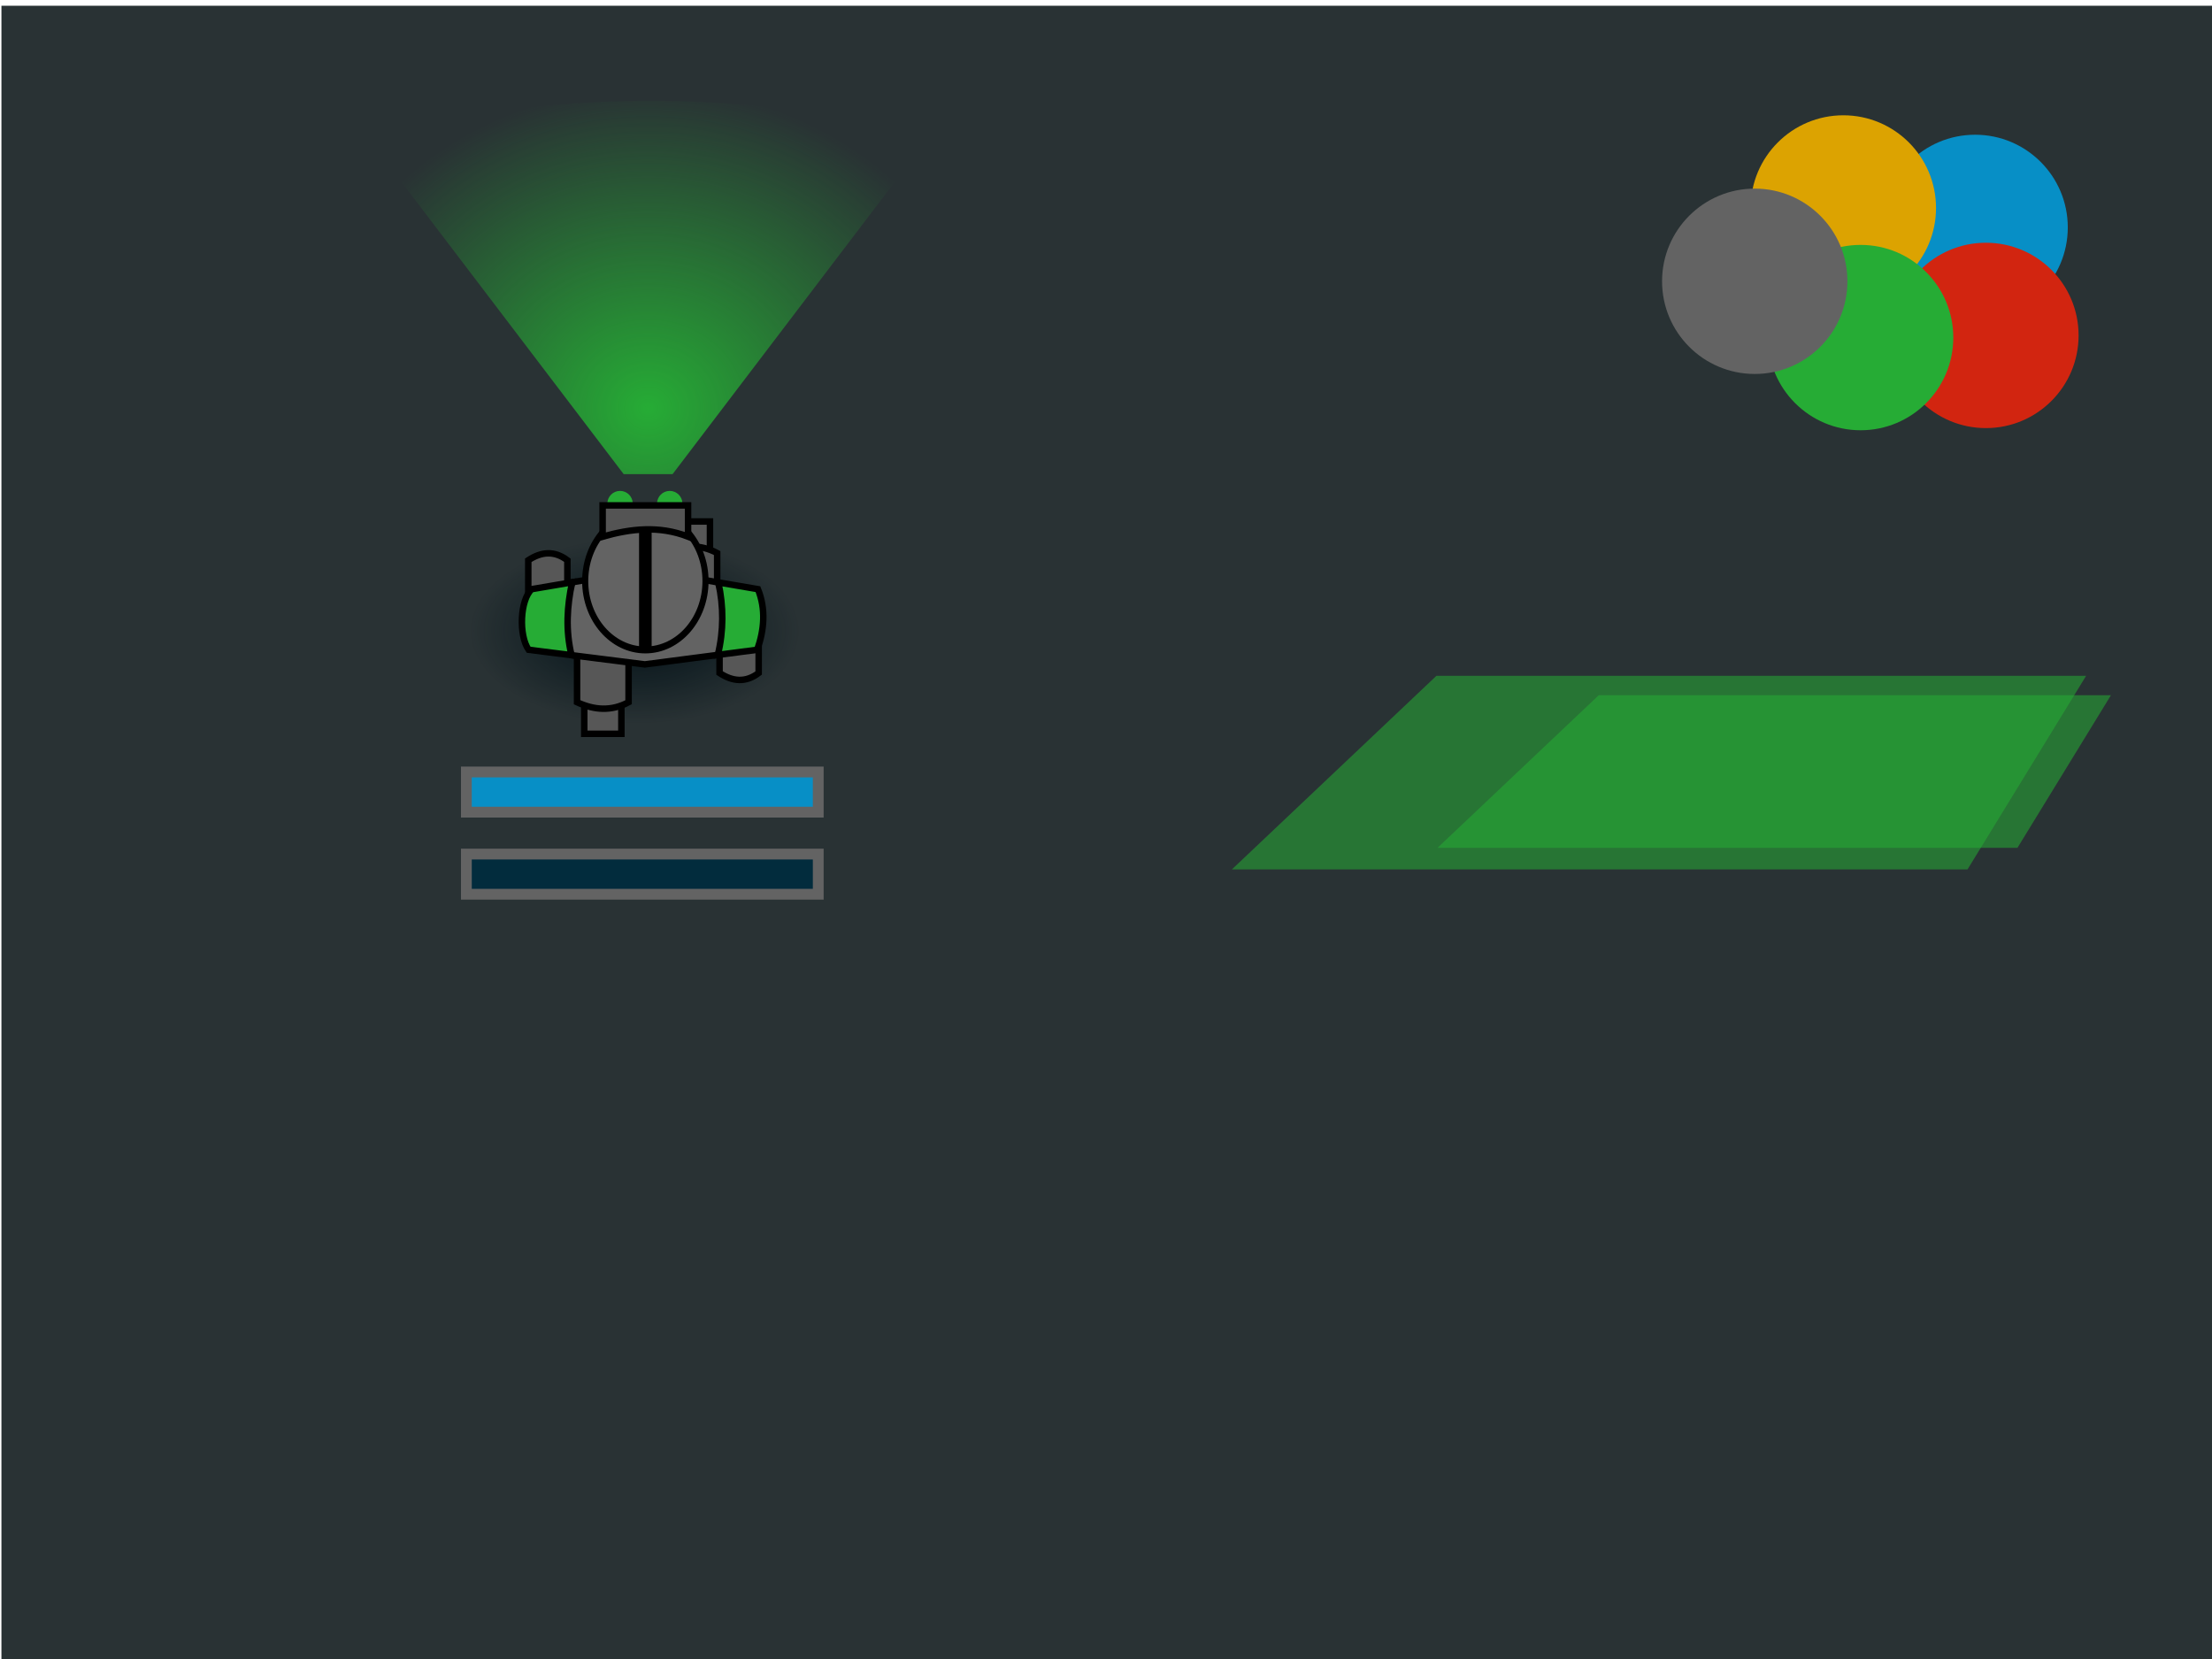
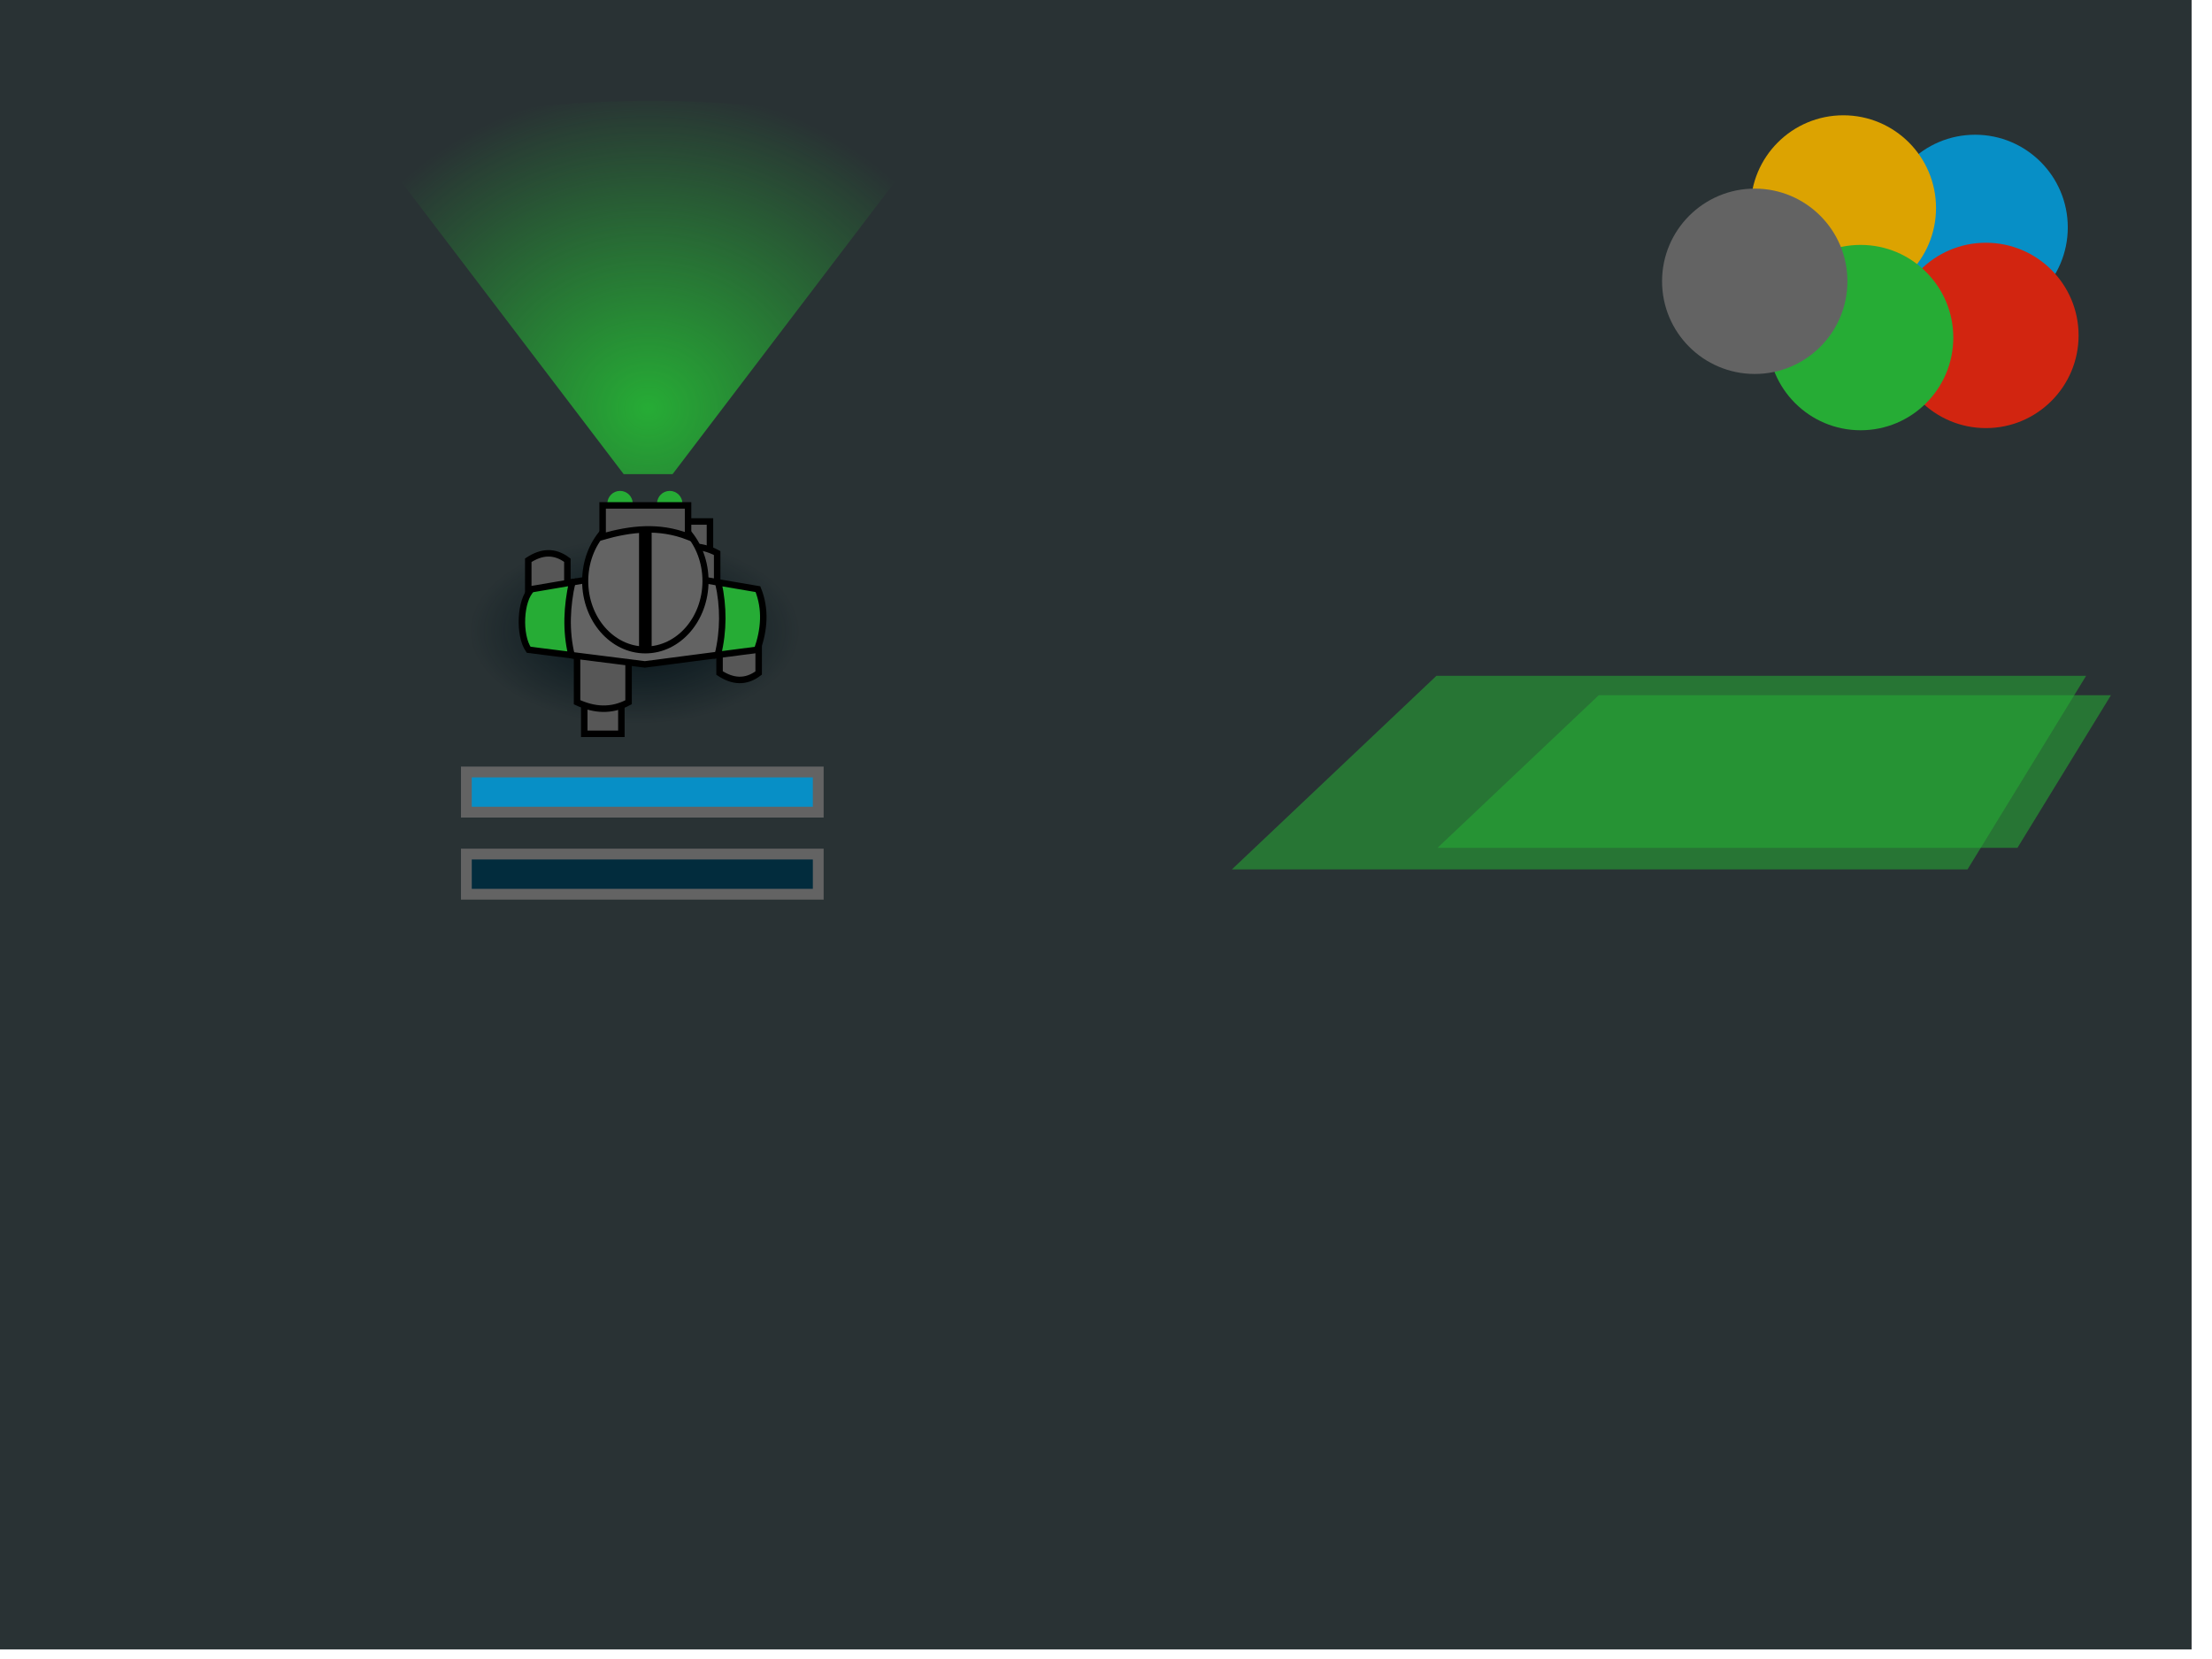
<svg xmlns="http://www.w3.org/2000/svg" xmlns:xlink="http://www.w3.org/1999/xlink" width="1024px" height="768px" id="svg2985" version="1.1">
  <defs id="defs2987">
+     <linearGradient id="linearGradient4071">
+       <stop style="stop-color:#ffffff;stop-opacity:1;" offset="0" id="stop4073" />
+       <stop id="stop4079" offset="0.5" style="stop-color:#ffffff;stop-opacity:0.764;" />
+       <stop style="stop-color:#ffffff;stop-opacity:0;" offset="1" id="stop4075" />
+     </linearGradient>
+     <linearGradient id="linearGradient4061">
+       <stop style="stop-color:#ffffff;stop-opacity:1;" offset="0" id="stop4063" />
+       <stop style="stop-color:#ffffff;stop-opacity:0;" offset="1" id="stop4065" />
+     </linearGradient>
+     <linearGradient id="linearGradient3903">
+       <stop style="stop-color:#ffffff;stop-opacity:0.435;" offset="0" id="stop3905" />
+       <stop style="stop-color:#ffffff;stop-opacity:0;" offset="1" id="stop3907" />
+     </linearGradient>
+     <linearGradient id="linearGradient3804">
+       <stop style="stop-color:#ffffff;stop-opacity:1;" offset="0" id="stop3806" />
+       <stop style="stop-color:#ffffff;stop-opacity:0;" offset="1" id="stop3808" />
+     </linearGradient>
    <linearGradient id="linearGradient3816">
      <stop style="stop-color:#26ac35;stop-opacity:1;" offset="0" id="stop3818" />
      <stop style="stop-color:#26ac35;stop-opacity:0;" offset="1" id="stop3820" />
    </linearGradient>
    <linearGradient id="linearGradient3808">
      <stop style="stop-color:#011017;stop-opacity:1;" offset="0" id="stop3810" />
      <stop style="stop-color:#011017;stop-opacity:0;" offset="1" id="stop3812" />
    </linearGradient>
    <radialGradient xlink:href="#linearGradient3808" id="radialGradient3814" cx="293.096" cy="289.996" fx="293.096" fy="289.996" r="86.621" gradientTransform="matrix(1,0,0,0.2693877,0,211.8745)" gradientUnits="userSpaceOnUse" />
    <radialGradient xlink:href="#linearGradient3816" id="radialGradient3824" cx="300.037" cy="190.163" fx="300.037" fy="190.163" r="88.062" gradientTransform="matrix(1.840379,0,0,1.685303,-252.145,-131.3913)" gradientUnits="userSpaceOnUse" />
+     <filter color-interpolation-filters="sRGB" id="filter4055">
+       <feGaussianBlur stdDeviation="5" result="result91" id="feGaussianBlur4057" />
+       <feComposite in="SourceGraphic" operator="over" in2="result91" id="feComposite4059" />
+     </filter>
+     <radialGradient xlink:href="#linearGradient4061" id="radialGradient4067" cx="249.432" cy="294.415" fx="249.432" fy="294.415" r="11.243" gradientUnits="userSpaceOnUse" />
+     <radialGradient xlink:href="#linearGradient4071" id="radialGradient4077" cx="265.5" cy="298.5" fx="265.5" fy="298.5" r="22.5" gradientUnits="userSpaceOnUse" />
  </defs>
  <g id="layer1">
-     <rect style="fill:#293234;fill-opacity:1;stroke:none" id="rect2993" width="1023.891" height="767.918" x="0.664" y="2.66" />
-     <path style="fill:url(#radialGradient3814);fill-opacity:1;stroke:none" id="path3798" d="m 379.716,289.996 a 86.621,23.335 0 1 1 -173.241,0 86.621,23.335 0 1 1 173.241,0 z" transform="matrix(0.8857143,0,0,1.848485,34.20376,-243.9357)" />
-     <path id="path3814" d="m 270.47,323.94 17.181,0 0,15.754 -17.181,0 z" style="fill:#575757;fill-opacity:1;stroke:#000000;stroke-width:3;stroke-linecap:square;stroke-miterlimit:4;stroke-opacity:1;stroke-dasharray:none" />
-     <path style="fill:#575757;fill-opacity:1;stroke:#000000;stroke-width:3;stroke-linecap:square;stroke-miterlimit:4;stroke-opacity:1;stroke-dasharray:none" d="m 267.136,293.229 23.849,0 0,31.849 c -7.95,4.278 -15.899,3.714 -23.849,0 z" id="rect3811" />
-     <path style="fill:#575757;fill-opacity:1;stroke:#000000;stroke-width:3;stroke-linecap:square;stroke-miterlimit:4;stroke-opacity:1;stroke-dasharray:none" d="m 311.482,257.163 17.181,0 0,-15.754 -17.181,0 z" id="path3819" />
-     <path id="path3821" d="m 308.148,287.874 23.849,0 0,-31.849 c -7.95,-4.278 -15.899,-3.714 -23.849,0 z" style="fill:#575757;fill-opacity:1;stroke:#000000;stroke-width:3;stroke-linecap:square;stroke-miterlimit:4;stroke-opacity:1;stroke-dasharray:none" />
-     <path id="path3823" d="m 244.551,293.388 18.107,0 0,-34.033 c -6.036,-4.571 -12.071,-3.969 -18.107,0 z" style="fill:#575757;fill-opacity:1;stroke:#000000;stroke-width:3;stroke-linecap:square;stroke-miterlimit:4;stroke-opacity:1;stroke-dasharray:none" />
-     <path style="fill:#575757;fill-opacity:1;stroke:#000000;stroke-width:3;stroke-linecap:square;stroke-miterlimit:4;stroke-opacity:1;stroke-dasharray:none" d="m 333.104,277.526 18.107,0 0,34.033 c -6.036,4.571 -12.071,3.969 -18.107,0 z" id="path3825" />
+     <rect style="fill:#293234;fill-opacity:1;stroke:none" id="rect2993" width="1023.891" height="767.918" x="-9.336" y="-4.34" />
+     <path style="fill:url(#radialGradient3814);fill-opacity:1;stroke:none" id="player_shadow" d="m 379.716,289.996 a 86.621,23.335 0 1 1 -173.241,0 86.621,23.335 0 1 1 173.241,0 z" transform="matrix(0.8857143,0,0,1.848485,34.20376,-243.9357)" />
+     <g id="player_leg_left">
+       <path style="fill:#575757;fill-opacity:1;stroke:#000000;stroke-width:3;stroke-linecap:square;stroke-miterlimit:4;stroke-opacity:1;stroke-dasharray:none" d="m 270.47,323.94 17.181,0 0,15.754 -17.181,0 z" id="path3814" />
+       <path id="rect3811" d="m 267.136,293.229 23.849,0 0,31.849 c -7.95,4.278 -15.899,3.714 -23.849,0 z" style="fill:#575757;fill-opacity:1;stroke:#000000;stroke-width:3;stroke-linecap:square;stroke-miterlimit:4;stroke-opacity:1;stroke-dasharray:none" />
+     </g>
+     <g id="player_leg_right">
+       <path id="path3819" d="m 311.482,257.163 17.181,0 0,-15.754 -17.181,0 z" style="fill:#575757;fill-opacity:1;stroke:#000000;stroke-width:3;stroke-linecap:square;stroke-miterlimit:4;stroke-opacity:1;stroke-dasharray:none" />
+       <path style="fill:#575757;fill-opacity:1;stroke:#000000;stroke-width:3;stroke-linecap:square;stroke-miterlimit:4;stroke-opacity:1;stroke-dasharray:none" d="m 308.148,287.874 23.849,0 0,-31.849 c -7.95,-4.278 -15.899,-3.714 -23.849,0 z" id="path3821" />
+     </g>
+     <path id="player_hand_left" d="m 244.551,293.388 18.107,0 0,-34.033 c -6.036,-4.571 -12.071,-3.969 -18.107,0 z" style="fill:#575757;fill-opacity:1;stroke:#000000;stroke-width:3;stroke-linecap:square;stroke-miterlimit:4;stroke-opacity:1;stroke-dasharray:none" />
+     <path style="fill:#575757;fill-opacity:1;stroke:#000000;stroke-width:3;stroke-linecap:square;stroke-miterlimit:4;stroke-opacity:1;stroke-dasharray:none" d="m 333.104,277.526 18.107,0 0,34.033 c -6.036,4.571 -12.071,3.969 -18.107,0 z" id="player_hand_right" />
    <path style="fill:#636363;fill-opacity:1;stroke:#000000;stroke-width:3;stroke-miterlimit:4;stroke-opacity:1;stroke-dasharray:none" d="m 332.313,303.168 -33.813,4.403 -33.938,-4.276 c -5.642,-10.655 -3.632,-22.101 0.311,-33.747 l 33.627,-5.73 34.033,5.799 c 5.33,11.338 6.104,22.546 -0.219,33.55 z" id="player_body" />
    <g id="player_shoulders">
      <path id="path3896" d="m 264.562,303.295 -19.844,-2.5 c -4.674,-6.741 -3.987,-23.004 1.407,-28.052 l 0,0 0,0 18.748,-3.195 c -2.406,11.04 -3.077,22.237 -0.311,33.747 z" style="fill:#26ac35;stroke:#000000;stroke-width:3;stroke-miterlimit:4;stroke-opacity:1;stroke-dasharray:none;fill-opacity:1" />
      <path id="path3899" d="m 332.533,269.617 18.343,3.126 c 3.711,9.237 2.955,18.692 -0.343,28.052 l -18.219,2.373 c 2.703,-11.183 2.702,-22.367 0.219,-33.55 z" style="fill:#26ac35;stroke:#000000;stroke-width:3;stroke-miterlimit:4;stroke-opacity:1;stroke-dasharray:none;fill-opacity:1" />
    </g>
    <path style="fill:#078fc6;fill-opacity:1;stroke:none" id="path3763" d="m 103.238,9.274 a 79.903,79.903 0 1 1 -159.806,0 79.903,79.903 0 1 1 159.806,0 z" transform="matrix(0.5369389,0,0,0.5369389,901.8053,100.2946)" />
    <path transform="matrix(0.5369389,0,0,0.5369389,840.8053,91.29462)" d="m 103.238,9.274 a 79.903,79.903 0 1 1 -159.806,0 79.903,79.903 0 1 1 159.806,0 z" id="path3767" style="fill:#dca301;fill-opacity:1;stroke:none" />
    <path transform="matrix(0.5369389,0,0,0.5369389,906.8053,150.2946)" d="m 103.238,9.274 a 79.903,79.903 0 1 1 -159.806,0 79.903,79.903 0 1 1 159.806,0 z" id="path3773" style="fill:#d22510;fill-opacity:1;stroke:none" />
    <path style="fill:#26ac35;fill-opacity:1;stroke:none" id="path3775" d="m 103.238,9.274 a 79.903,79.903 0 1 1 -159.806,0 79.903,79.903 0 1 1 159.806,0 z" transform="matrix(0.5369389,0,0,0.5369389,848.8053,151.2946)" />
    <g id="player_head">
-       <path transform="matrix(0.8911807,0,0,1.00425,32.50976,-8.424008)" d="m 330,276.25 a 31.25,31.75 0 1 1 -62.5,0 31.25,31.75 0 1 1 62.5,0 z" id="path3781" style="fill:#636363;fill-opacity:1;stroke:#000000;stroke-width:3.171;stroke-linecap:square;stroke-miterlimit:4;stroke-opacity:1;stroke-dasharray:none" />
-       <path transform="matrix(1.342857,0,0,1.342857,-75.70007,-51.39286)" d="m 274.5,211.875 a 4.375,4.375 0 1 1 -8.75,0 4.375,4.375 0 1 1 8.75,0 z" id="path3785" style="fill:#26ac35;fill-opacity:1;stroke:none" />
-       <path style="fill:#26ac35;fill-opacity:1;stroke:none" id="path3787" d="m 274.5,211.875 a 4.375,4.375 0 1 1 -8.75,0 4.375,4.375 0 1 1 8.75,0 z" transform="matrix(1.342857,0,0,1.342857,-52.70007,-51.39286)" />
+       <path transform="matrix(0.8911807,0,0,1.00425,32.50976,-8.424008)" d="m 330,276.25 c 0,17.535 -13.991,31.75 -31.25,31.75 -17.259,0 -31.25,-14.215 -31.25,-31.75 0,-17.535 13.991,-31.75 31.25,-31.75 17.259,0 31.25,14.215 31.25,31.75 z" id="path3781" style="fill:#636363;fill-opacity:1;stroke:#000000;stroke-width:3.171;stroke-linecap:square;stroke-miterlimit:4;stroke-opacity:1;stroke-dasharray:none" />
+       <path transform="matrix(1.342857,0,0,1.342857,-75.70007,-51.39286)" d="m 274.5,211.875 c 0,2.416 -1.959,4.375 -4.375,4.375 -2.416,0 -4.375,-1.959 -4.375,-4.375 0,-2.416 1.959,-4.375 4.375,-4.375 2.416,0 4.375,1.959 4.375,4.375 z" id="path3785" style="fill:#26ac35;fill-opacity:1;stroke:none" />
+       <path style="fill:#26ac35;fill-opacity:1;stroke:none" id="path3787" d="m 274.5,211.875 c 0,2.416 -1.959,4.375 -4.375,4.375 -2.416,0 -4.375,-1.959 -4.375,-4.375 0,-2.416 1.959,-4.375 4.375,-4.375 2.416,0 4.375,1.959 4.375,4.375 z" transform="matrix(1.342857,0,0,1.342857,-52.70007,-51.39286)" />
      <path id="rect3783" d="m 278.975,233.975 39.55,0 0,14.453 c -13.458,-5.212 -26.56,-3.688 -39.55,0 z" style="fill:#545454;fill-opacity:1;stroke:#000000;stroke-width:3;stroke-linecap:square;stroke-miterlimit:4;stroke-opacity:1" />
      <rect y="243.855" x="295.833" height="55.685" width="5.834" id="rect3789" style="fill:#000000;fill-opacity:1;stroke:none" />
    </g>
-     <path style="fill:url(#radialGradient3824);fill-opacity:1;stroke:none" d="m 171.975,66 116.75,153.5 22.625,0 116.75,-153.5 c -64.076,-25.872 -189.487,-25.641 -256.125,0 z" id="rect3831" />
+     <path style="fill:url(#radialGradient3824);fill-opacity:1;stroke:none" d="m 171.975,66 116.75,153.5 22.625,0 116.75,-153.5 c -64.076,-25.872 -189.487,-25.641 -256.125,0 z" id="player_radar" />
    <path style="fill:#26ac35;fill-opacity:0.553;stroke:none" d="m 665.502,392.471 74.637,-70.645 237.083,0 -43.277,70.645 z" id="path3839" />
    <path id="path3847" d="m 570.289,402.471 94.681,-89.616 300.751,0 -54.899,89.616 z" style="fill:#26ac35;fill-opacity:0.553;stroke:none" />
    <path style="fill:#636363;fill-opacity:1;stroke:none" id="path3903" d="m 103.238,9.274 a 79.903,79.903 0 1 1 -159.806,0 79.903,79.903 0 1 1 159.806,0 z" transform="matrix(0.5369389,0,0,0.5369389,799.7931,125.2357)" />
    <rect style="fill:#078fc6;fill-opacity:1;stroke:#636363;stroke-width:5;stroke-linecap:square;stroke-miterlimit:4;stroke-opacity:1;stroke-dasharray:none" id="rect3792" width="162.895" height="18.589" x="215.894" y="357.376" />
    <rect y="395.376" x="215.894" height="18.589" width="162.895" id="rect3796" style="fill:#022c3d;fill-opacity:1;stroke:#636363;stroke-width:5;stroke-linecap:square;stroke-miterlimit:4;stroke-opacity:1;stroke-dasharray:none" />
  </g>
</svg>
